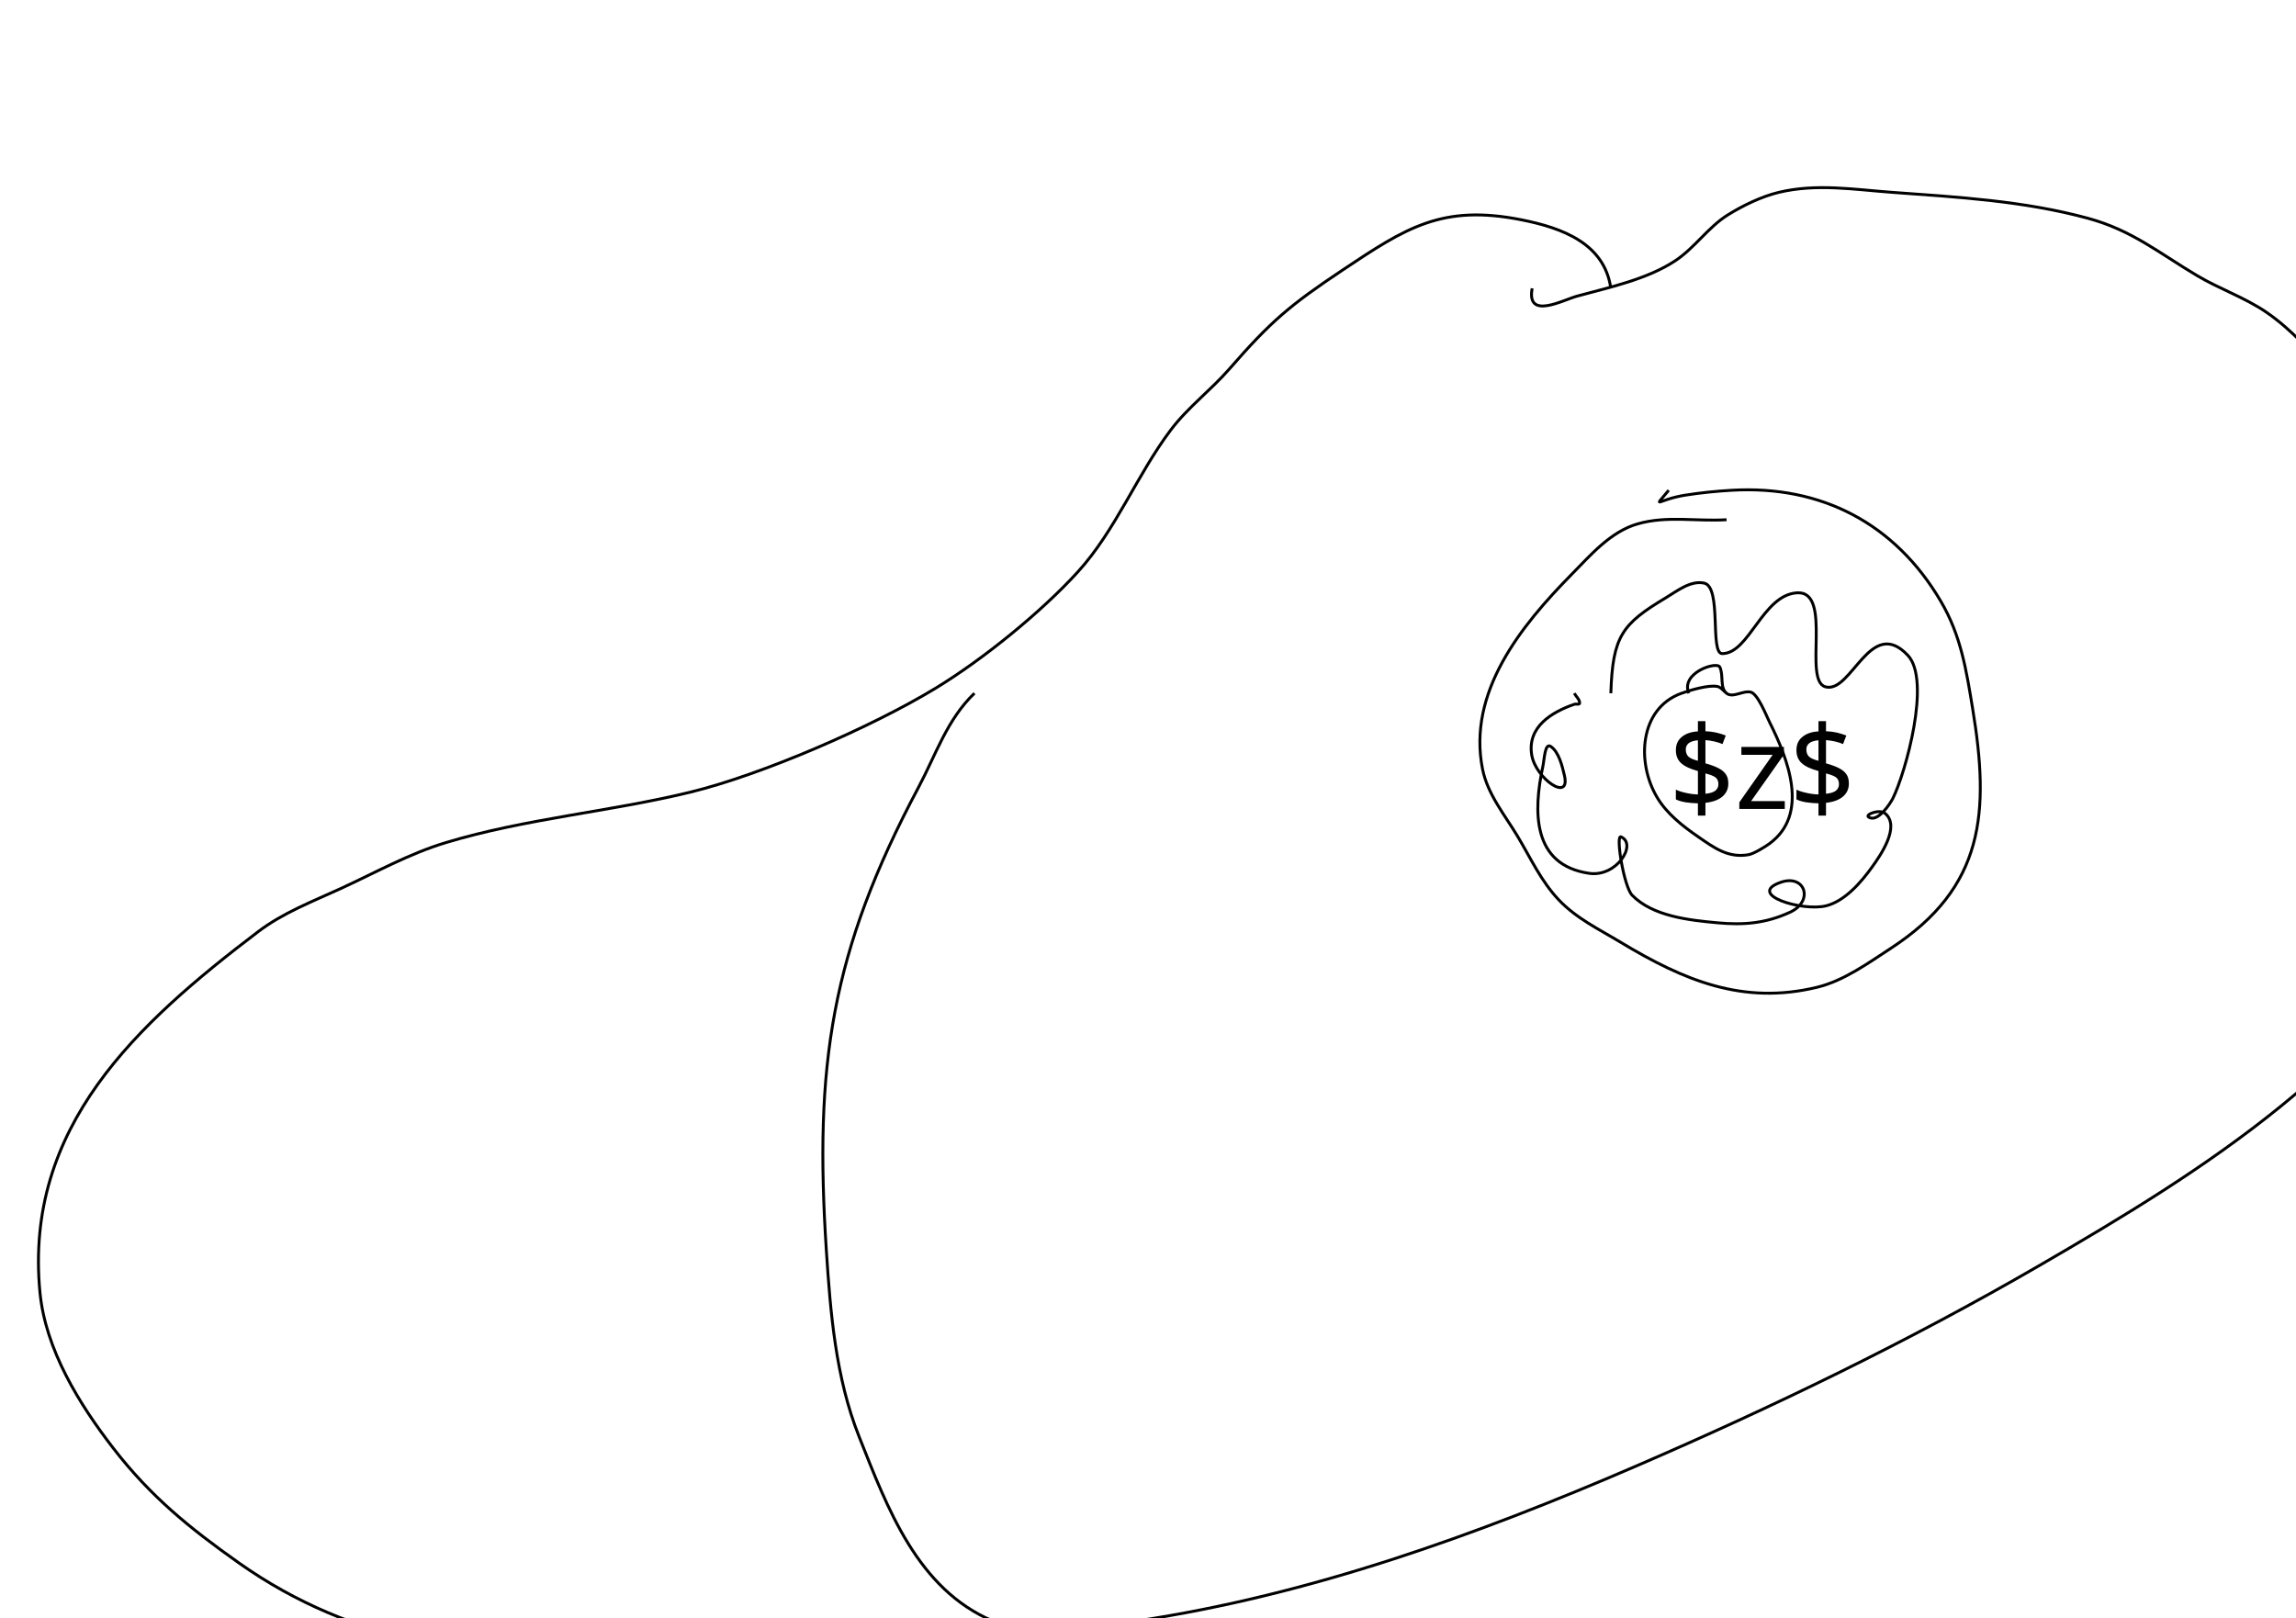
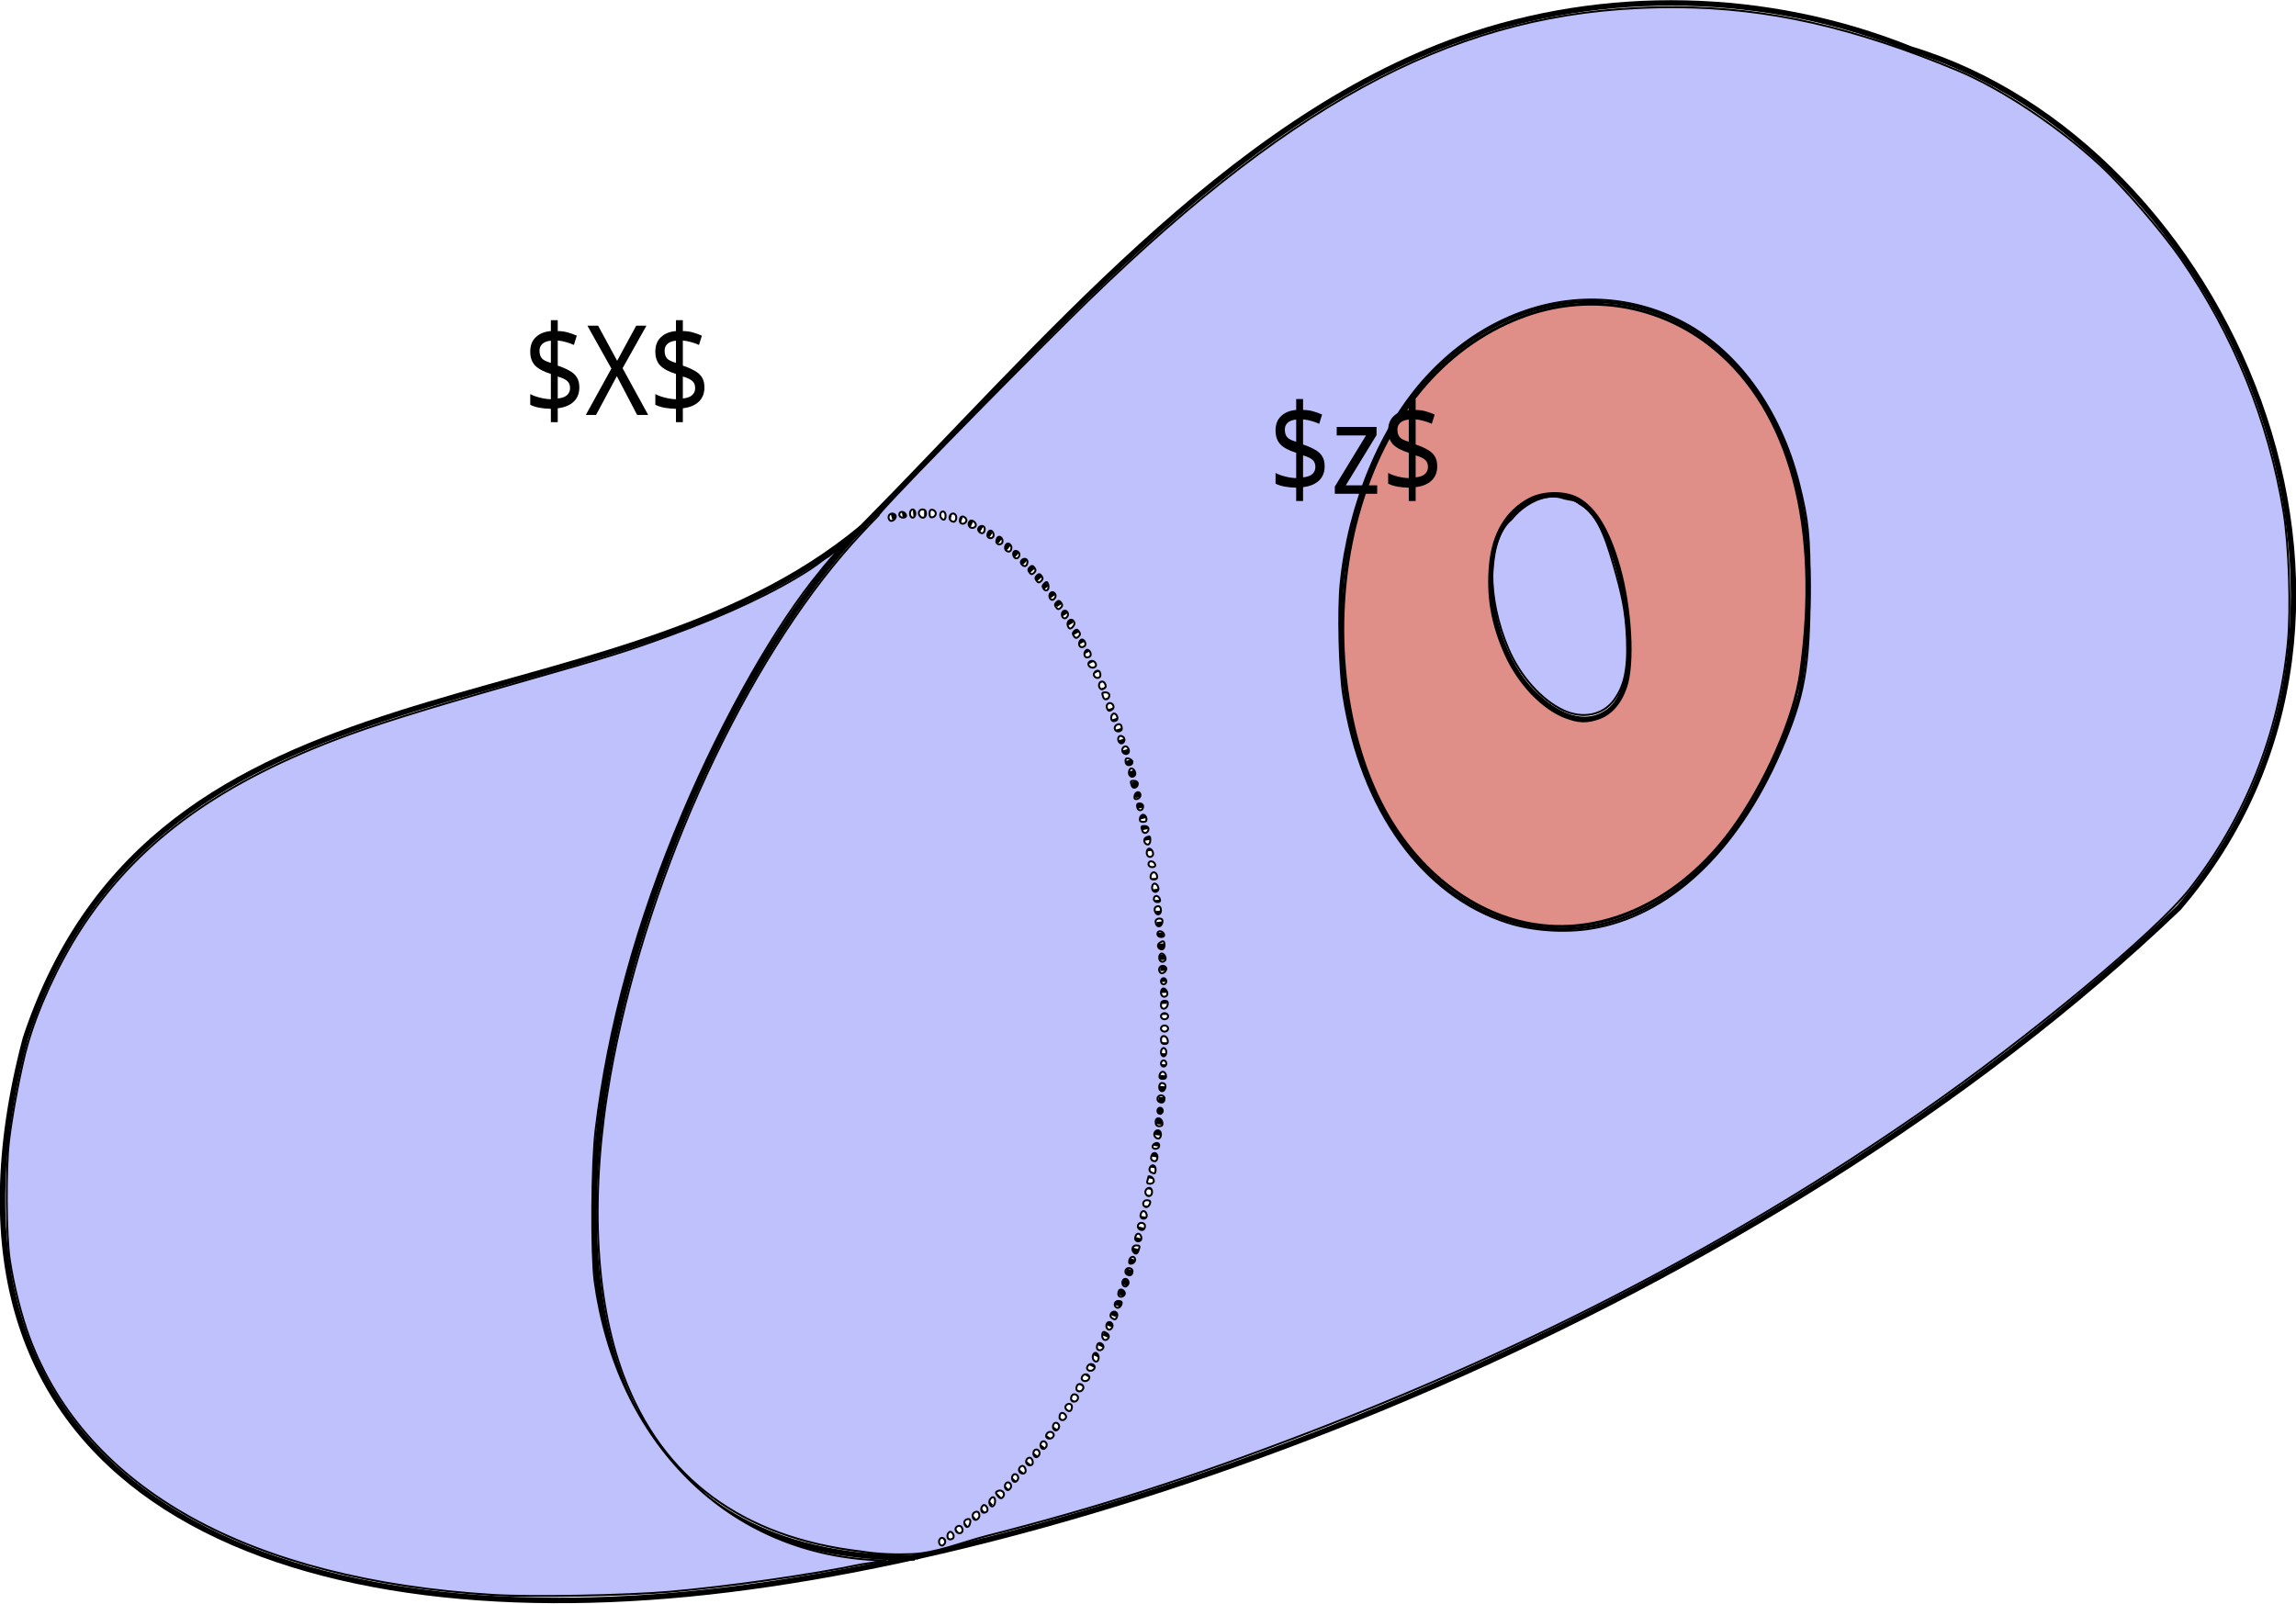
- <svg xmlns="http://www.w3.org/2000/svg" width="210mm" height="148mm" viewBox="0 0 210 148" version="1.1" id="svg8">
+ <svg xmlns="http://www.w3.org/2000/svg" width="208.707mm" height="145.791mm" viewBox="0 0 208.707 145.791" version="1.1" id="svg8">
  <defs id="defs2" />
-   <g id="layer1">
-     <path style="fill:none;stroke:#000000;stroke-width:0.265px;stroke-linecap:butt;stroke-linejoin:miter;stroke-opacity:1" d="m 147.333,26.375 c -0.591,-4.119 -4.455,-5.524 -8.144,-6.261 -7.285,-1.455 -10.587,0.718 -16.403,4.598 -4.777,3.187 -6.531,4.66 -10.318,9.01 -1.719,1.975 -3.823,3.533 -5.405,5.636 -3.071,4.084 -5.018,9.145 -8.466,12.941 -3.366,3.705 -8.723,8.04 -13.002,10.642 -5.872,3.57 -15.912,7.933 -22.488,9.53 -7.365,1.788 -15.03,2.41 -22.299,4.598 -3.409,1.026 -6.457,2.75 -9.676,4.227 -2.573,1.181 -5.242,2.199 -7.521,3.93 -11.066,8.409 -21.42,17.847 -19.956,33.001 0.505,5.232 3.595,10.226 6.728,14.276 3.381,4.371 6.94,7.27 11.452,10.457 10.596,7.485 21.972,8.821 34.659,8.677 15.84,-0.181 31.932,-1.025 47.585,-3.374 15.743,-2.363 30.937,-7.834 45.506,-14.127 12.586,-5.437 24.981,-11.44 36.851,-18.318 15.189,-8.8 30.995,-18.658 39.194,-34.892 2.885,-5.712 5.234,-13.315 4.309,-19.838 -1.505,-10.607 -9.464,-19.401 -16.592,-26.809 -1.94,-2.016 -3.72,-4.116 -6.047,-5.71 -1.989,-1.362 -4.252,-2.116 -6.312,-3.337 -3.535,-2.096 -5.976,-4.166 -10.016,-5.265 -5.85,-1.592 -11.921,-1.938 -17.915,-2.373 -3.488,-0.253 -6.874,-0.828 -10.356,0 -1.567,0.373 -3.315,1.217 -4.687,2.076 -1.788,1.121 -3.011,3.011 -4.8,4.19 -2.575,1.697 -6.076,2.44 -8.958,3.226 -1.328,0.362 -4.656,2.204 -4.12,-0.71" id="path835" />
-     <path style="fill:none;stroke:#000000;stroke-width:0.265px;stroke-linecap:butt;stroke-linejoin:miter;stroke-opacity:1" d="m 89.125,63.417 c -2.509,2.409 -3.531,5.63 -5.117,8.61 -8.019,15.065 -9.531,25.451 -8.428,42.345 0.373,5.722 0.85,11.639 2.986,17.02 2.607,6.568 5.334,13.987 12.284,16.909 1.789,0.752 3.764,1.626 5.707,1.817 1.513,0.148 4.028,-0.989 3.152,-0.26" id="path837" />
-     <path style="fill:none;stroke:#000000;stroke-width:0.265px;stroke-linecap:butt;stroke-linejoin:miter;stroke-opacity:1" d="m 157.917,63.417 c -0.283,-0.208 -0.505,-0.557 -0.85,-0.623 -0.808,-0.155 -2.487,0.34 -3.288,0.63 -3.826,1.387 -4.118,6.298 -2.23,9.492 0.896,1.516 2.363,2.659 3.78,3.634 1.455,1.002 2.737,1.966 4.611,1.632 0.484,-0.086 1.524,-0.734 1.89,-1.001 3.706,-2.707 1.71,-7.747 0,-11.161 -0.249,-0.497 -1.05,-2.553 -1.701,-2.707 -0.718,-0.17 -1.639,0.569 -2.212,0.104 -0.643,-0.521 -0.251,-1.664 -0.623,-2.403 -0.27,-0.536 -3.597,0.508 -2.835,2.403" id="path845" />
-     <path style="fill:none;stroke:#000000;stroke-width:0.265px;stroke-linecap:butt;stroke-linejoin:miter;stroke-opacity:1" d="m 157.917,47.542 c -2.742,0.173 -5.451,-0.394 -8.144,0.383 -2.46,0.71 -4.279,2.841 -6.01,4.598 -4.642,4.715 -9.569,10.792 -8.164,17.836 0.458,2.298 2.047,4.209 3.213,6.155 1.192,1.991 2.128,4.073 3.742,5.784 1.61,1.708 3.687,2.698 5.669,3.893 5.746,3.465 11.171,5.776 17.991,4.116 2.438,-0.593 4.678,-2.224 6.728,-3.56 8.58,-5.59 9.038,-12.458 7.484,-21.914 -0.582,-3.539 -1.062,-6.678 -2.91,-9.826 -4.173,-7.108 -10.919,-10.636 -19.125,-10.16 -1.416,0.082 -2.831,0.225 -4.233,0.445 -2.571,0.404 -3.032,1.389 -1.532,-0.445" id="path847" />
-     <path style="fill:none;stroke:#000000;stroke-width:0.265px;stroke-linecap:butt;stroke-linejoin:miter;stroke-opacity:1" d="m 147.333,63.417 c 0.17,-5.226 1.011,-6.327 5.047,-8.744 0.989,-0.592 2.221,-1.593 3.477,-1.335 1.654,0.34 0.501,6.452 1.663,6.452 2.475,0 3.684,-5.368 6.841,-5.562 3.314,-0.203 0.502,8.052 2.608,8.603 2.39,0.625 4.088,-6.519 7.521,-2.892 2.178,2.301 -0.227,10.824 -1.361,13.089 -0.233,0.466 -1.405,2.284 -2.23,1.706 -0.323,-0.226 1.01,-0.747 1.512,-0.334 1.459,1.202 -0.484,3.934 -1.172,4.895 -0.977,1.365 -2.466,3.117 -4.195,3.56 -2.192,0.561 -7.389,-1.037 -4.157,-2.151 2.204,-0.76 3.057,1.719 0.832,2.744 -2.235,1.029 -4.25,1.188 -6.652,0.964 -2.529,-0.235 -5.889,-0.578 -7.786,-2.521 -0.757,-0.776 -1.535,-5.564 -1.02,-5.34 1.507,0.657 -0.381,3.706 -2.91,3.337 -5.246,-0.764 -5.111,-5.709 -4.233,-9.789 0.137,-0.637 0.177,-2.18 0.718,-1.817 0.748,0.502 1.058,1.832 1.247,2.633 0.599,2.528 -2.627,0.329 -2.986,-1.854 -0.424,-2.577 1.842,-3.927 3.893,-4.635 0.159,-0.055 0.491,0.057 0.491,-0.111 0,-0.341 -0.328,-0.598 -0.491,-0.897" id="path849" />
-     <text xml:space="preserve" style="font-size:10.583px;line-height:1.25;font-family:sans-serif;word-spacing:0px;stroke-width:0.265" x="152.625" y="74" id="text853">
-       <tspan id="tspan851" x="152.625" y="74" style="stroke-width:0.265">$z$</tspan>
+   <g id="layer1" transform="translate(0.1902398,-1.680135)">
+     <path id="path835" style="fill:none;stroke:#000000;stroke-width:0.499;stroke-linecap:butt;stroke-linejoin:miter;stroke-miterlimit:4;stroke-dasharray:none;stroke-opacity:1" d="M 132.557,5.208 C 111.321,12.736 94.481,33.144 78.145,49.657 54.751,69.156 14.121,59.947 2.126,96.082 -8.658,136.824 24.039,150.321 62.396,146.616 100.752,142.911 159.971,120.482 197.854,84.239 221.157,57.046 202.08,14.771 173.542,6.157 160.417,0.869 145.62,0.578 132.557,5.208 Z" />
+     <path style="fill:none;stroke:#000000;stroke-width:0.499;stroke-linecap:butt;stroke-linejoin:miter;stroke-miterlimit:4;stroke-dasharray:none;stroke-opacity:1" d="m 78.145,49.657 c -21.949,22.915 -43.561,93.917 4.821,93.675" id="path837" />
+     <path style="fill:none;stroke:#000000;stroke-width:0.499;stroke-linecap:butt;stroke-linejoin:miter;stroke-miterlimit:4;stroke-dasharray:0.499, 0.499;stroke-dashoffset:0;stroke-opacity:1" d="M 78.056,49.737 C 104.324,36.407 121.881,121.668 82.966,143.332" id="path837-3" />
+     <path id="path1481" style="fill:#bec1fc;fill-rule:evenodd;stroke:#000000;stroke-width:0.174;stroke-linejoin:round;stroke-miterlimit:4;stroke-dasharray:none;stroke-dashoffset:0" d="m 152.284,2.336 c -1.187,-0.009 -2.388,0.016 -3.609,0.075 -17.367,0.829 -32.147,8.934 -51.744,28.377 -6.076,6.028 -17.504,17.672 -17.244,17.736 -1.158,1.194 -2.133,2.216 -3.294,3.579 -9.67,11.375 -18.101,30.307 -21.119,47.427 -1.853,10.512 -1.431,20.154 1.191,27.179 3.516,9.422 10.833,14.789 21.612,16.038 1.512,0.251 3.17,0.302 4.598,0.244 2.207,-0.089 4.428,-1.028 6.809,-1.65 10.085,-2.565 18.625,-5.308 29.286,-9.405 20.637,-7.931 38.852,-17.461 55.659,-29.12 9.821,-6.813 21.362,-16.412 24.42,-20.31 5.051,-6.439 8.113,-14.109 8.923,-22.349 0.305,-3.104 0.116,-8.873 -0.393,-11.97 -1.346,-8.197 -4.532,-16.041 -9.337,-22.992 -1.708,-2.47 -5.238,-6.557 -7.35,-8.508 C 186.829,13.116 181.709,9.721 177.666,8.047 168.242,4.145 160.593,2.399 152.284,2.336 Z m -7.998,26.581 c 2.771,-0.032 5.54,0.579 8.143,1.87 5.185,2.572 9.207,8.054 10.915,14.876 0.844,3.372 0.974,4.684 0.967,9.72 -0.011,7.056 -0.481,9.653 -2.656,14.659 -3.983,9.17 -10.17,14.943 -17.228,16.077 -2.457,0.395 -5.36,0.184 -7.641,-0.556 -7.693,-2.494 -13.242,-10.199 -14.871,-20.647 -0.358,-2.294 -0.485,-7.738 -0.239,-10.196 0.725,-7.241 3.678,-14.312 7.864,-18.837 4.16,-4.497 9.457,-6.904 14.747,-6.966 z m -2.646,17.984 c -1.555,-0.377 -3.405,0.707 -4.419,1.985 -2.38,2.023 -2.207,7.287 -0.311,11.755 1.051,2.477 2.992,4.665 4.971,5.606 1.793,0.852 3.659,0.47 4.678,-0.959 0.819,-1.148 1.255,-2.536 1.143,-5.466 -0.102,-2.659 -0.524,-4.309 -1.2,-6.682 -0.893,-3.135 -1.63,-4.816 -3.143,-5.671 -0.47,-0.438 -0.728,-0.242 -1.718,-0.567 z m -58.87,1.099 c 0.135,0 0.243,0.166 0.243,0.374 0,0.208 -0.108,0.374 -0.243,0.374 -0.135,0 -0.243,-0.166 -0.243,-0.374 0,-0.208 0.108,-0.374 0.243,-0.374 z m 0.89,0 c 0.216,0 0.324,0.125 0.324,0.374 0,0.36 -0.317,0.507 -0.539,0.249 -0.223,-0.257 -0.096,-0.623 0.216,-0.623 z m 0.803,0.03 c 0.036,-0.008 0.078,-0.005 0.128,0.005 0.156,0.035 0.283,0.187 0.283,0.338 0,0.151 -0.127,0.303 -0.283,0.338 -0.199,0.044 -0.283,-0.056 -0.283,-0.338 0,-0.211 0.048,-0.321 0.155,-0.344 z m 1.058,0.157 c 0.135,0 0.243,0.166 0.243,0.374 0,0.372 -0.172,0.486 -0.377,0.249 -0.197,-0.228 -0.112,-0.623 0.135,-0.623 z m -3.699,0.035 c 0.139,0.014 0.29,0.115 0.341,0.292 0.04,0.137 -0.072,0.234 -0.269,0.234 -0.199,0 -0.337,-0.121 -0.337,-0.294 0,-0.172 0.126,-0.245 0.265,-0.232 z m 4.603,0.151 c 0.157,-0.009 0.31,0.133 0.31,0.374 0,0.206 -0.105,0.373 -0.234,0.373 -0.286,0 -0.468,-0.307 -0.333,-0.561 0.066,-0.123 0.162,-0.182 0.257,-0.187 z m -5.515,5.67e-4 c 0.178,0 0.324,0.117 0.324,0.26 0,0.282 -0.393,0.531 -0.55,0.35 -0.213,-0.246 -0.078,-0.61 0.227,-0.61 z m 6.361,0.27 c 0.207,-0.03 0.472,0.258 0.365,0.457 -0.161,0.3 -0.577,0.256 -0.577,-0.061 0,-0.148 0.058,-0.311 0.129,-0.362 0.026,-0.018 0.054,-0.029 0.083,-0.034 z m 0.845,0.367 c 0.177,0.007 0.398,0.2 0.398,0.412 0,0.143 -0.146,0.26 -0.324,0.26 -0.305,0 -0.44,-0.364 -0.227,-0.61 0.039,-0.045 0.093,-0.064 0.152,-0.061 z m 0.979,0.492 c 0.124,0.013 0.229,0.104 0.229,0.263 0,0.148 -0.058,0.31 -0.129,0.361 -0.207,0.148 -0.571,-0.195 -0.449,-0.423 0.08,-0.15 0.225,-0.214 0.349,-0.201 z m 0.77,0.424 c 0.137,0.017 0.268,0.181 0.268,0.421 0,0.284 -0.41,0.374 -0.546,0.12 -0.044,-0.082 -0.02,-0.261 0.053,-0.398 0.059,-0.111 0.143,-0.154 0.225,-0.143 z m 0.809,0.561 c 0.137,0.017 0.268,0.18 0.268,0.42 0,0.284 -0.41,0.374 -0.546,0.12 -0.044,-0.082 -0.02,-0.261 0.053,-0.398 0.059,-0.111 0.143,-0.153 0.225,-0.143 z m 0.743,0.611 c 0.033,-0.004 0.068,0.001 0.104,0.017 0.126,0.056 0.229,0.214 0.229,0.351 0,0.333 -0.211,0.467 -0.458,0.291 -0.235,-0.168 -0.106,-0.632 0.125,-0.659 z m 0.682,0.672 c 0.029,-0.005 0.062,-0.005 0.096,0.003 0.156,0.035 0.283,0.181 0.283,0.325 0,0.295 -0.285,0.462 -0.455,0.266 -0.195,-0.225 -0.131,-0.556 0.075,-0.594 z m 0.879,0.722 c 0.124,0.013 0.228,0.104 0.228,0.263 0,0.148 -0.058,0.31 -0.129,0.361 -0.207,0.148 -0.57,-0.195 -0.448,-0.423 0.08,-0.15 0.225,-0.214 0.349,-0.201 z M 75.11,52.289 c -0.181,0.04 -0.918,0.669 -1.627,1.13 -3.159,2.058 -7.504,4.108 -12.799,6.043 -3.948,1.443 -5.356,1.88 -13.995,4.342 -8.768,2.499 -12.926,3.801 -16.437,5.147 -10.997,4.218 -18.19,9.591 -23.152,17.296 -2.018,3.134 -3.875,7.178 -4.803,10.459 -0.564,1.996 -1.368,6.182 -1.665,8.679 -0.306,2.572 -0.269,8.633 0.066,10.842 0.358,2.353 1.066,5.149 1.798,7.1 5.185,13.812 19.986,22.016 42.17,23.374 3.467,0.212 12.027,0.058 16.018,-0.288 5.322,-0.461 12.968,-1.555 17.393,-2.488 l 2.247,-0.357 c -14.496,-0.265 -24.487,-11.014 -26.46,-25.378 -0.327,-2.514 -0.278,-10.743 0.082,-13.739 1.14,-9.491 3.748,-18.975 7.94,-28.88 3.686,-8.708 8.512,-17.189 12.523,-22.007 0.753,-1.018 2.854,-3.103 0.7,-1.275 z m 18.531,0.853 c 0.063,0.007 0.123,0.059 0.194,0.157 0.141,0.196 0.132,0.309 -0.038,0.472 -0.17,0.163 -0.268,0.153 -0.409,-0.044 -0.141,-0.196 -0.132,-0.309 0.038,-0.472 0.085,-0.081 0.152,-0.12 0.215,-0.113 z m 0.647,0.748 c 0.063,0.007 0.123,0.059 0.193,0.157 0.141,0.196 0.132,0.309 -0.038,0.472 -0.17,0.163 -0.268,0.152 -0.409,-0.044 -0.141,-0.196 -0.132,-0.309 0.038,-0.471 0.085,-0.081 0.152,-0.12 0.215,-0.113 z m 0.667,0.715 c 0.051,0.012 0.089,0.08 0.131,0.208 0.145,0.437 -0.159,0.752 -0.401,0.415 -0.147,-0.205 -0.135,-0.316 0.054,-0.496 0.099,-0.095 0.164,-0.138 0.216,-0.126 z m 0.521,0.916 c 0.192,0.006 0.372,0.265 0.246,0.499 -0.06,0.112 -0.173,0.203 -0.251,0.203 -0.25,0 -0.367,-0.399 -0.18,-0.614 0.056,-0.064 0.121,-0.09 0.185,-0.088 z m 0.591,0.799 c 0.063,0.007 0.123,0.058 0.193,0.156 0.141,0.196 0.132,0.309 -0.038,0.472 -0.17,0.163 -0.268,0.153 -0.409,-0.044 -0.141,-0.196 -0.132,-0.309 0.038,-0.472 0.085,-0.081 0.152,-0.119 0.215,-0.112 z m 0.541,0.883 c 0.192,0.006 0.372,0.265 0.246,0.499 -0.06,0.112 -0.173,0.203 -0.251,0.203 -0.25,0 -0.367,-0.399 -0.18,-0.614 0.056,-0.064 0.121,-0.09 0.185,-0.088 z m 0.573,0.826 c 0.069,0.001 0.138,0.031 0.198,0.101 0.136,0.157 0.139,0.283 0.009,0.463 -0.23,0.32 -0.405,0.314 -0.516,-0.019 -0.094,-0.284 0.103,-0.548 0.309,-0.545 z m 0.503,0.908 c 0.063,0.007 0.123,0.059 0.194,0.157 0.141,0.196 0.132,0.309 -0.038,0.472 -0.17,0.163 -0.268,0.152 -0.409,-0.044 -0.141,-0.196 -0.132,-0.309 0.038,-0.471 0.085,-0.081 0.152,-0.12 0.215,-0.113 z m 0.47,0.891 c 0.187,-0.011 0.401,0.336 0.289,0.546 -0.044,0.082 -0.184,0.149 -0.313,0.149 -0.275,0 -0.313,-0.481 -0.054,-0.667 0.025,-0.018 0.051,-0.026 0.078,-0.028 z m 0.486,0.935 c 0.187,-0.011 0.4,0.336 0.288,0.546 -0.044,0.082 -0.184,0.15 -0.313,0.15 -0.275,0 -0.313,-0.482 -0.053,-0.668 0.025,-0.018 0.051,-0.026 0.078,-0.028 z m 0.455,1.008 c 0.074,0.004 0.148,0.033 0.21,0.093 0.113,0.109 0.166,0.272 0.117,0.363 -0.124,0.232 -0.514,0.207 -0.647,-0.042 -0.118,-0.221 0.098,-0.426 0.319,-0.414 z m 0.531,0.892 c 0.03,0.004 0.058,0.015 0.083,0.033 0.071,0.051 0.129,0.214 0.129,0.362 0,0.317 -0.417,0.362 -0.578,0.061 -0.107,-0.2 0.158,-0.487 0.365,-0.456 z m 0.384,0.986 c 0.159,0.018 0.307,0.207 0.312,0.453 0.001,0.066 -0.11,0.17 -0.246,0.23 -0.321,0.142 -0.521,-0.428 -0.224,-0.64 0.051,-0.036 0.105,-0.049 0.158,-0.043 z m 0.315,0.987 c 0.178,0 0.324,0.117 0.324,0.26 0,0.374 -0.441,0.517 -0.553,0.18 -0.138,-0.416 -0.125,-0.44 0.229,-0.44 z m 0.378,0.969 c 0.265,2.83e-4 0.462,0.388 0.22,0.566 -0.286,0.21 -0.391,0.18 -0.498,-0.14 -0.056,-0.168 0.011,-0.335 0.161,-0.401 0.04,-0.018 0.079,-0.025 0.117,-0.025 z m 0.364,0.953 c 0.187,-0.011 0.401,0.337 0.289,0.546 -0.044,0.082 -0.184,0.149 -0.313,0.149 -0.275,0 -0.313,-0.481 -0.054,-0.667 0.025,-0.018 0.051,-0.027 0.078,-0.028 z m 0.47,0.968 c 0.155,0.006 0.243,0.15 0.243,0.413 0,0.137 -0.146,0.249 -0.324,0.249 -0.368,0 -0.441,-0.469 -0.097,-0.622 0.066,-0.029 0.126,-0.043 0.177,-0.041 z m 0.106,1.069 c 0.029,-0.005 0.062,-0.004 0.097,0.003 0.156,0.035 0.283,0.181 0.283,0.325 0,0.295 -0.285,0.462 -0.455,0.266 -0.195,-0.225 -0.131,-0.557 0.075,-0.594 z m 0.499,0.952 c 0.151,0.021 0.286,0.189 0.286,0.429 0,0.315 -0.417,0.363 -0.575,0.066 -0.06,-0.112 -0.034,-0.29 0.058,-0.395 0.051,-0.059 0.109,-0.091 0.167,-0.1 0.022,-0.003 0.044,-0.004 0.065,-5.67e-4 z m 0.164,1.086 c 0.185,0.01 0.446,0.175 0.446,0.334 h -4.9e-4 c 0,0.313 -0.494,0.403 -0.592,0.108 -0.052,-0.157 -0.053,-0.334 -9.8e-4,-0.394 0.032,-0.037 0.086,-0.051 0.148,-0.048 z m 0.348,0.921 c 0.244,0 0.46,0.454 0.303,0.636 -0.213,0.246 -0.528,0.089 -0.528,-0.263 0,-0.206 0.101,-0.373 0.225,-0.373 z m 0.26,1.121 c 0.178,0 0.324,0.117 0.324,0.26 0,0.374 -0.441,0.517 -0.553,0.18 -0.138,-0.416 -0.125,-0.44 0.229,-0.44 z m 0.323,1.035 c 0.126,-0.016 0.244,0.071 0.244,0.271 0,0.153 -0.134,0.308 -0.298,0.344 -0.216,0.048 -0.282,-0.028 -0.241,-0.278 0.034,-0.205 0.169,-0.321 0.295,-0.337 z m 0.178,1.021 c 0.17,0 0.308,0.117 0.308,0.26 0,0.421 -0.444,0.504 -0.535,0.101 -0.06,-0.263 0.002,-0.361 0.227,-0.361 z m 0.308,1.028 c 0.131,0 0.263,0.147 0.293,0.327 0.038,0.23 -0.049,0.327 -0.293,0.327 -0.244,0 -0.331,-0.097 -0.292,-0.327 0.03,-0.18 0.161,-0.327 0.292,-0.327 z m 0.162,1.028 c 0.178,0 0.324,0.117 0.324,0.26 0,0.374 -0.441,0.517 -0.553,0.18 -0.138,-0.416 -0.125,-0.44 0.23,-0.44 z m 0.383,0.949 c 0.094,0.001 0.102,0.103 0.102,0.359 0,0.206 -0.101,0.374 -0.225,0.374 -0.324,0 -0.448,-0.509 -0.156,-0.639 0.135,-0.06 0.223,-0.095 0.279,-0.094 z m 0.004,1.107 c 0.244,0 0.461,0.454 0.303,0.636 -0.213,0.246 -0.528,0.09 -0.528,-0.262 0,-0.206 0.101,-0.374 0.225,-0.374 z m 0.202,1.157 c 0.139,0.014 0.29,0.115 0.341,0.291 0.04,0.137 -0.072,0.234 -0.269,0.234 -0.199,0 -0.337,-0.121 -0.337,-0.294 0,-0.172 0.126,-0.245 0.265,-0.231 z m 0.22,0.992 c 0.131,0 0.263,0.147 0.293,0.327 0.038,0.23 -0.049,0.327 -0.293,0.327 -0.244,0 -0.331,-0.098 -0.293,-0.327 0.03,-0.18 0.162,-0.327 0.293,-0.327 z m 0.064,1.028 c 0.244,0 0.46,0.454 0.303,0.636 -0.213,0.246 -0.528,0.09 -0.528,-0.262 0,-0.206 0.102,-0.374 0.226,-0.374 z m 0.162,1.122 c 0.124,0 0.267,0.126 0.318,0.28 0.063,0.191 -0.009,0.28 -0.225,0.28 -0.175,0 -0.318,-0.126 -0.318,-0.28 0,-0.154 0.101,-0.28 0.225,-0.28 z m 0.206,0.935 c 0.119,0 0.216,0.168 0.216,0.374 0,0.425 -0.406,0.509 -0.538,0.112 -0.102,-0.306 0.018,-0.486 0.322,-0.486 z m 0.066,1.122 c 0.226,0 0.319,0.102 0.283,0.312 -0.095,0.563 -0.619,0.51 -0.619,-0.063 0,-0.137 0.151,-0.249 0.336,-0.249 z m 0.092,1.157 c 0.139,0.014 0.29,0.115 0.341,0.291 0.04,0.137 -0.072,0.234 -0.269,0.234 -0.199,0 -0.337,-0.121 -0.337,-0.294 0,-0.172 0.126,-0.245 0.265,-0.231 z m 0.216,0.915 c 0.12,-0.011 0.166,0.105 0.166,0.358 0,0.206 -0.105,0.374 -0.234,0.374 -0.338,0 -0.494,-0.388 -0.233,-0.579 0.13,-0.095 0.228,-0.147 0.3,-0.153 z m -0.094,1.106 c 0.244,0 0.46,0.455 0.303,0.636 -0.213,0.246 -0.528,0.089 -0.528,-0.263 0,-0.206 0.101,-0.374 0.225,-0.374 z m 0.098,1.122 c 0.178,0 0.324,0.117 0.324,0.26 0,0.282 -0.393,0.532 -0.55,0.35 -0.213,-0.246 -0.078,-0.61 0.227,-0.61 z m 0.081,1.122 c 0.133,0 0.243,0.126 0.243,0.28 0,0.154 -0.109,0.28 -0.243,0.28 -0.133,0 -0.243,-0.126 -0.243,-0.28 0,-0.154 0.109,-0.28 0.243,-0.28 z m -0.017,0.935 c 0.244,0 0.46,0.454 0.303,0.636 -0.213,0.246 -0.528,0.09 -0.528,-0.262 0,-0.206 0.101,-0.374 0.225,-0.374 z m 0.11,1.122 c 0.232,0 0.319,0.1 0.281,0.325 -0.081,0.487 -0.617,0.542 -0.617,0.063 0,-0.268 0.104,-0.387 0.335,-0.387 z m -0.011,1.121 c 0.18,0 0.323,0.125 0.323,0.281 0,0.156 -0.143,0.28 -0.323,0.28 -0.18,0 -0.324,-0.125 -0.324,-0.28 0,-0.156 0.144,-0.281 0.324,-0.281 z m 0,1.122 c 0.18,0 0.323,0.125 0.323,0.28 0,0.156 -0.143,0.28 -0.323,0.28 -0.18,0 -0.324,-0.125 -0.324,-0.28 0,-0.156 0.144,-0.28 0.324,-0.28 z m -0.046,0.964 c 0.144,0.015 0.298,0.15 0.339,0.393 0.037,0.224 -0.05,0.325 -0.281,0.325 -0.232,0 -0.335,-0.12 -0.335,-0.388 0,-0.24 0.134,-0.345 0.278,-0.331 z m -0.035,1.092 c 0.135,-3e-6 0.243,0.166 0.243,0.374 0,0.208 -0.108,0.374 -0.243,0.374 -0.135,0 -0.243,-0.166 -0.243,-0.374 0,-0.208 0.108,-0.374 0.243,-0.374 z m 0,1.122 c 0.133,0 0.243,0.126 0.243,0.28 0,0.154 -0.109,0.28 -0.243,0.28 -0.133,0 -0.243,-0.126 -0.243,-0.28 0,-0.154 0.109,-0.28 0.243,-0.28 z m -0.081,1.028 c 0.131,0 0.263,0.147 0.293,0.327 0.038,0.23 -0.049,0.327 -0.293,0.327 -0.244,0 -0.331,-0.098 -0.293,-0.327 0.03,-0.18 0.162,-0.327 0.293,-0.327 z m -0.108,1.028 c 0.304,0 0.424,0.18 0.322,0.486 -0.132,0.398 -0.538,0.313 -0.538,-0.112 0,-0.206 0.097,-0.374 0.216,-0.374 z m -0.054,1.122 c 0.178,0 0.324,0.121 0.324,0.269 0,0.325 -0.171,0.457 -0.445,0.344 -0.326,-0.135 -0.232,-0.613 0.121,-0.613 z m -0.081,1.122 c 0.133,0 0.243,0.126 0.243,0.28 0,0.154 -0.109,0.28 -0.243,0.28 -0.133,0 -0.243,-0.126 -0.243,-0.28 0,-0.154 0.109,-0.28 0.243,-0.28 z m -0.127,0.963 c 0.144,0.015 0.298,0.15 0.339,0.394 0.037,0.224 -0.05,0.325 -0.281,0.325 -0.232,0 -0.336,-0.12 -0.336,-0.388 0,-0.24 0.134,-0.346 0.278,-0.331 z m -0.102,1.092 c 0.157,-0.009 0.31,0.132 0.31,0.374 0,0.206 -0.105,0.374 -0.234,0.374 -0.286,0 -0.468,-0.307 -0.333,-0.561 0.066,-0.123 0.162,-0.182 0.257,-0.187 z m -0.013,1.152 c 0.098,0.02 0.16,0.107 0.16,0.237 0,0.173 -0.138,0.294 -0.337,0.294 -0.394,0 -0.338,-0.437 0.068,-0.528 0.04,-0.009 0.076,-0.01 0.109,-0.003 z m -0.221,0.915 c 0.118,0.025 0.22,0.151 0.22,0.364 0,0.206 -0.097,0.374 -0.216,0.374 -0.304,0 -0.424,-0.18 -0.322,-0.485 0.066,-0.199 0.2,-0.277 0.318,-0.253 z m -0.162,1.121 c 0.118,0.023 0.22,0.15 0.22,0.364 0,0.206 -0.055,0.367 -0.121,0.359 -0.334,-0.041 -0.499,-0.223 -0.419,-0.465 0.067,-0.201 0.202,-0.282 0.32,-0.259 z m -0.408,0.99 c 0.037,-0.01 0.123,0.011 0.223,0.055 0.133,0.059 0.243,0.225 0.243,0.368 0,0.143 -0.153,0.26 -0.341,0.26 -0.244,0 -0.313,-0.084 -0.243,-0.296 0.054,-0.163 0.098,-0.328 0.098,-0.368 0,-0.01 0.007,-0.016 0.019,-0.019 z m 0.071,1.057 c 0.128,0 0.233,0.168 0.233,0.374 0,0.387 -0.39,0.516 -0.566,0.187 -0.135,-0.253 0.047,-0.561 0.333,-0.561 z m -0.252,1.122 c 0.178,0 0.323,0.063 0.321,0.14 -0.005,0.291 -0.248,0.548 -0.443,0.47 -0.327,-0.131 -0.232,-0.61 0.121,-0.61 z m -0.268,0.992 c 0.137,0.017 0.268,0.18 0.268,0.42 0,0.284 -0.41,0.374 -0.546,0.12 -0.044,-0.082 -0.02,-0.261 0.053,-0.398 0.059,-0.111 0.143,-0.153 0.225,-0.143 z m -0.218,1.064 c 0.178,0 0.324,0.121 0.324,0.269 0,0.325 -0.171,0.457 -0.445,0.344 -0.326,-0.135 -0.232,-0.613 0.121,-0.613 z m -0.268,0.992 c 0.137,0.017 0.268,0.18 0.268,0.42 0,0.284 -0.41,0.374 -0.546,0.12 -0.044,-0.082 -0.02,-0.261 0.053,-0.398 0.059,-0.111 0.143,-0.153 0.225,-0.143 z m -0.218,1.064 c 0.356,0 0.368,0.023 0.226,0.452 -0.104,0.314 -0.264,0.376 -0.441,0.171 -0.223,-0.257 -0.097,-0.623 0.215,-0.623 z m -0.324,1.036 c 0.126,-0.015 0.244,0.07 0.244,0.27 0,0.153 -0.134,0.308 -0.298,0.344 -0.216,0.048 -0.282,-0.028 -0.241,-0.278 0.034,-0.205 0.169,-0.321 0.295,-0.337 z m -0.323,1.02 c 0.178,0 0.324,0.122 0.324,0.27 0,0.325 -0.171,0.457 -0.445,0.344 -0.326,-0.135 -0.232,-0.614 0.121,-0.614 z m -0.319,0.98 c 0.192,0.006 0.371,0.265 0.246,0.499 -0.06,0.112 -0.173,0.203 -0.251,0.203 -0.25,0 -0.367,-0.399 -0.18,-0.614 0.056,-0.065 0.121,-0.09 0.185,-0.088 z m -0.439,0.973 c 0.207,-0.03 0.471,0.257 0.364,0.456 -0.161,0.3 -0.577,0.256 -0.577,-0.061 0,-0.148 0.058,-0.31 0.129,-0.361 0.026,-0.018 0.054,-0.029 0.084,-0.034 z m -0.213,1.038 c 0.178,0 0.323,0.063 0.321,0.14 -0.005,0.291 -0.248,0.549 -0.443,0.471 -0.327,-0.131 -0.232,-0.611 0.121,-0.611 z m -0.378,0.969 c 0.038,-6e-5 0.077,0.007 0.117,0.025 0.15,0.066 0.217,0.233 0.161,0.401 -0.106,0.32 -0.212,0.35 -0.498,0.14 -0.242,-0.178 -0.044,-0.565 0.22,-0.566 z m -0.426,0.946 c 0.192,0.006 0.372,0.266 0.246,0.5 -0.06,0.112 -0.173,0.203 -0.251,0.203 -0.25,0 -0.367,-0.399 -0.18,-0.615 0.056,-0.065 0.121,-0.09 0.185,-0.088 z m -0.486,0.905 c 0.072,0.006 0.169,0.058 0.299,0.153 0.123,0.09 0.173,0.257 0.112,0.371 -0.185,0.346 -0.577,0.233 -0.577,-0.166 0,-0.254 0.047,-0.369 0.166,-0.358 z m -0.439,1.002 c 0.207,-0.03 0.472,0.258 0.365,0.457 -0.161,0.3 -0.577,0.256 -0.577,-0.061 0,-0.148 0.058,-0.311 0.129,-0.362 0.026,-0.018 0.054,-0.029 0.083,-0.034 z m -0.325,0.894 c 0.03,0.003 0.062,0.015 0.094,0.038 0.099,0.071 0.18,0.245 0.18,0.387 0,0.374 -0.259,0.502 -0.458,0.225 -0.181,-0.252 -0.028,-0.672 0.184,-0.65 z m -0.439,1.019 c 0.221,-0.013 0.438,0.192 0.319,0.413 -0.133,0.249 -0.523,0.274 -0.647,0.042 -0.049,-0.091 0.004,-0.254 0.117,-0.363 0.062,-0.06 0.137,-0.088 0.21,-0.092 z m -0.486,0.935 c 0.221,-0.013 0.438,0.192 0.32,0.414 -0.133,0.249 -0.523,0.274 -0.647,0.042 -0.049,-0.091 0.004,-0.254 0.117,-0.363 0.062,-0.06 0.136,-0.088 0.21,-0.092 z m -0.561,0.885 c 0.026,-0.003 0.053,-0.003 0.08,5.7e-4 0.178,0.024 0.347,0.196 0.277,0.406 -0.095,0.286 -0.47,0.358 -0.599,0.116 -0.044,-0.082 -0.024,-0.253 0.044,-0.381 0.047,-0.087 0.12,-0.131 0.199,-0.142 z m -0.486,0.935 c 0.026,-0.003 0.053,-0.003 0.08,5.6e-4 0.178,0.024 0.347,0.196 0.278,0.405 -0.095,0.286 -0.47,0.358 -0.599,0.116 -0.044,-0.082 -0.024,-0.253 0.044,-0.38 0.047,-0.087 0.12,-0.131 0.199,-0.142 z m -0.41,0.865 c 0.124,0.013 0.229,0.104 0.229,0.263 0,0.148 -0.058,0.31 -0.129,0.361 -0.207,0.148 -0.57,-0.195 -0.448,-0.423 0.08,-0.15 0.225,-0.214 0.349,-0.201 z m -0.691,0.824 c 0.207,-0.03 0.472,0.257 0.365,0.456 -0.161,0.3 -0.578,0.256 -0.578,-0.061 0,-0.148 0.058,-0.311 0.129,-0.362 0.026,-0.018 0.054,-0.029 0.083,-0.033 z m -0.531,0.896 c 0.192,0.006 0.372,0.265 0.246,0.499 -0.06,0.112 -0.173,0.203 -0.251,0.203 -0.25,0 -0.367,-0.399 -0.18,-0.614 0.056,-0.065 0.121,-0.09 0.185,-0.088 z m -0.556,0.829 c 0.221,-0.013 0.438,0.192 0.32,0.413 -0.133,0.249 -0.523,0.274 -0.647,0.042 -0.049,-0.091 0.004,-0.255 0.117,-0.363 0.062,-0.06 0.136,-0.088 0.21,-0.092 z m -0.576,0.853 c 0.192,0.006 0.372,0.265 0.246,0.499 -0.06,0.112 -0.173,0.203 -0.252,0.203 -0.25,0 -0.367,-0.399 -0.18,-0.614 0.056,-0.065 0.121,-0.09 0.185,-0.088 z m -0.647,0.747 c 0.192,0.006 0.372,0.266 0.246,0.5 -0.06,0.112 -0.173,0.203 -0.251,0.203 -0.25,0 -0.367,-0.399 -0.18,-0.614 0.056,-0.065 0.121,-0.091 0.185,-0.089 z m -0.593,0.748 c 0.03,0.005 0.06,0.018 0.089,0.038 0.097,0.069 0.176,0.247 0.176,0.395 0,0.315 -0.416,0.362 -0.575,0.066 -0.124,-0.231 0.099,-0.536 0.31,-0.499 z m -0.647,0.748 c 0.03,0.005 0.06,0.017 0.088,0.038 0.097,0.069 0.176,0.247 0.176,0.395 0,0.315 -0.416,0.363 -0.575,0.067 -0.124,-0.231 0.1,-0.536 0.311,-0.499 z m -0.701,0.747 c 0.192,0.006 0.372,0.266 0.246,0.5 -0.06,0.112 -0.173,0.203 -0.252,0.203 -0.25,0 -0.367,-0.399 -0.18,-0.614 0.056,-0.065 0.121,-0.09 0.185,-0.088 z m -0.647,0.747 c 0.192,0.006 0.372,0.266 0.246,0.5 -0.06,0.112 -0.173,0.203 -0.251,0.203 -0.25,0 -0.367,-0.399 -0.18,-0.614 0.056,-0.065 0.121,-0.091 0.185,-0.089 z m -0.783,0.742 c 0.276,-0.029 0.519,0.249 0.382,0.506 -0.149,0.279 -0.337,0.255 -0.573,-0.075 -0.162,-0.226 -0.149,-0.301 0.072,-0.399 0.04,-0.018 0.08,-0.028 0.12,-0.032 z m -0.59,0.611 c 0.059,-0.005 0.115,0.024 0.154,0.098 0.06,0.113 0.069,0.327 0.019,0.476 -0.115,0.347 -0.363,0.349 -0.478,0.004 -0.085,-0.257 0.126,-0.565 0.304,-0.579 z m -0.802,0.711 c 0.187,-0.011 0.401,0.337 0.289,0.546 -0.044,0.082 -0.185,0.149 -0.313,0.149 -0.275,0 -0.313,-0.481 -0.053,-0.667 0.025,-0.018 0.051,-0.027 0.078,-0.028 z m -0.69,0.602 c 0.021,-0.002 0.041,-8.6e-4 0.06,0.002 0.127,0.021 0.21,0.149 0.21,0.362 0,0.137 -0.112,0.299 -0.248,0.36 -0.319,0.141 -0.522,-0.427 -0.228,-0.638 0.074,-0.053 0.144,-0.081 0.206,-0.086 z m -0.73,0.668 c 0.168,0.005 0.227,0.169 0.135,0.445 v 5.7e-4 c -0.123,0.37 -0.368,0.37 -0.491,5.7e-4 -0.055,-0.166 0.009,-0.334 0.152,-0.397 0.079,-0.035 0.148,-0.051 0.204,-0.049 z m -0.8,0.623 c 0.079,0.011 0.152,0.055 0.199,0.142 0.068,0.127 0.088,0.298 0.044,0.38 -0.13,0.243 -0.505,0.17 -0.6,-0.116 -0.07,-0.21 0.1,-0.382 0.278,-0.405 0.027,-0.004 0.053,-0.004 0.08,-5.7e-4 z m -0.855,0.537 c 0.187,-0.011 0.4,0.337 0.288,0.546 -0.044,0.082 -0.184,0.149 -0.313,0.149 -0.275,0 -0.313,-0.482 -0.053,-0.667 0.025,-0.018 0.051,-0.026 0.078,-0.028 z m -0.738,0.553 c 0.192,0.006 0.372,0.266 0.246,0.5 -0.06,0.112 -0.173,0.203 -0.252,0.203 -0.25,0 -0.367,-0.399 -0.18,-0.614 0.056,-0.065 0.121,-0.091 0.185,-0.089 z" />
+     <path id="path845" style="fill:none;stroke:#000000;stroke-width:0.308px;stroke-linecap:butt;stroke-linejoin:miter;stroke-opacity:1" d="m 135.601,52.006 c -0.868,4.976 1.054,10.154 3.745,12.705 1.93,1.918 4.519,3.164 6.691,1.533 1.526,-1.174 1.962,-4.001 1.787,-6.452 -0.201,-3.653 -0.984,-7.35 -2.463,-10.223 -1.613,-3.099 -4.551,-3.397 -6.809,-2.124 -1.316,0.785 -2.57,2.351 -2.952,4.561 z" />
+     <path id="path847" style="fill:none;stroke:#000000;stroke-width:0.264px;stroke-linecap:butt;stroke-linejoin:miter;stroke-opacity:1" d="M 121.855,54.522 C 118.845,89.394 153.112,99.134 163.391,64.774 171.076,20.65 126.29,17.712 121.855,54.522 Z" />
+     <text xml:space="preserve" style="font-size:10.555px;line-height:1.25;font-family:sans-serif;word-spacing:0px;stroke-width:0.264" x="50.946" y="36.665" id="text857" transform="scale(0.9303686,1.074843)">
+       <tspan id="tspan855" x="50.946" y="36.665" style="stroke-width:0.264">$X$</tspan>
    </text>
-     <text xml:space="preserve" style="font-size:10.583px;line-height:1.25;font-family:sans-serif;word-spacing:0px;stroke-width:0.265" x="194.958" y="-10.667" id="text857">
-       <tspan id="tspan855" x="194.958" y="-10.667" style="stroke-width:0.265">$X$</tspan>
+     <path style="fill:#df8f87;fill-rule:evenodd;stroke:#000000;stroke-width:0.264;stroke-linejoin:round;stroke-miterlimit:4;stroke-dasharray:none;stroke-dashoffset:0" d="m 139.396,85.75 c -5.5,-0.831 -10.646,-4.742 -13.742,-10.444 -3.956,-7.284 -4.9,-17.82 -2.405,-26.84 2.443,-8.833 7.699,-15.202 14.799,-17.932 5.994,-2.305 12.626,-1.245 17.555,2.804 6.949,5.709 9.764,16.239 7.89,29.52 -0.58,4.112 -3.22,10.124 -6.272,14.284 -4.64,6.324 -11.382,9.579 -17.824,8.606 z m 5.728,-18.788 c 1.095,-0.376 1.97,-1.379 2.459,-2.819 0.725,-2.134 0.447,-7.154 -0.602,-10.878 -0.927,-3.291 -2.136,-5.321 -3.7,-6.21 -1.189,-0.676 -3.188,-0.658 -4.475,0.039 -2.049,1.109 -3.249,3.128 -3.511,5.905 -0.271,2.864 0.158,5.376 1.388,8.135 1.195,2.68 3.384,4.97 5.493,5.749 1.173,0.433 1.861,0.451 2.948,0.078 z" id="path1492" />
+     <circle style="fill:#a51d1e;fill-rule:evenodd;stroke:#a51d1e;stroke-width:0.264;stroke-linejoin:round;stroke-miterlimit:4;stroke-dasharray:none;stroke-dashoffset:0" id="path1498" d="m 141.556,54.922 a 1.227,1.418 0 0 1 0.753,1.8 1.227,1.418 0 0 1 -1.554,0.881 1.227,1.418 0 0 1 -0.772,-1.79 1.227,1.418 0 0 1 1.544,-0.902" />
+     <text xml:space="preserve" style="font-size:10.555px;line-height:1.25;font-family:sans-serif;word-spacing:0px;stroke-width:0.264" x="123.767" y="43.339" id="text853" transform="scale(0.9303686,1.074843)">
+       <tspan id="tspan851" x="123.767" y="43.339" style="stroke-width:0.264">$z$</tspan>
    </text>
  </g>
</svg>
